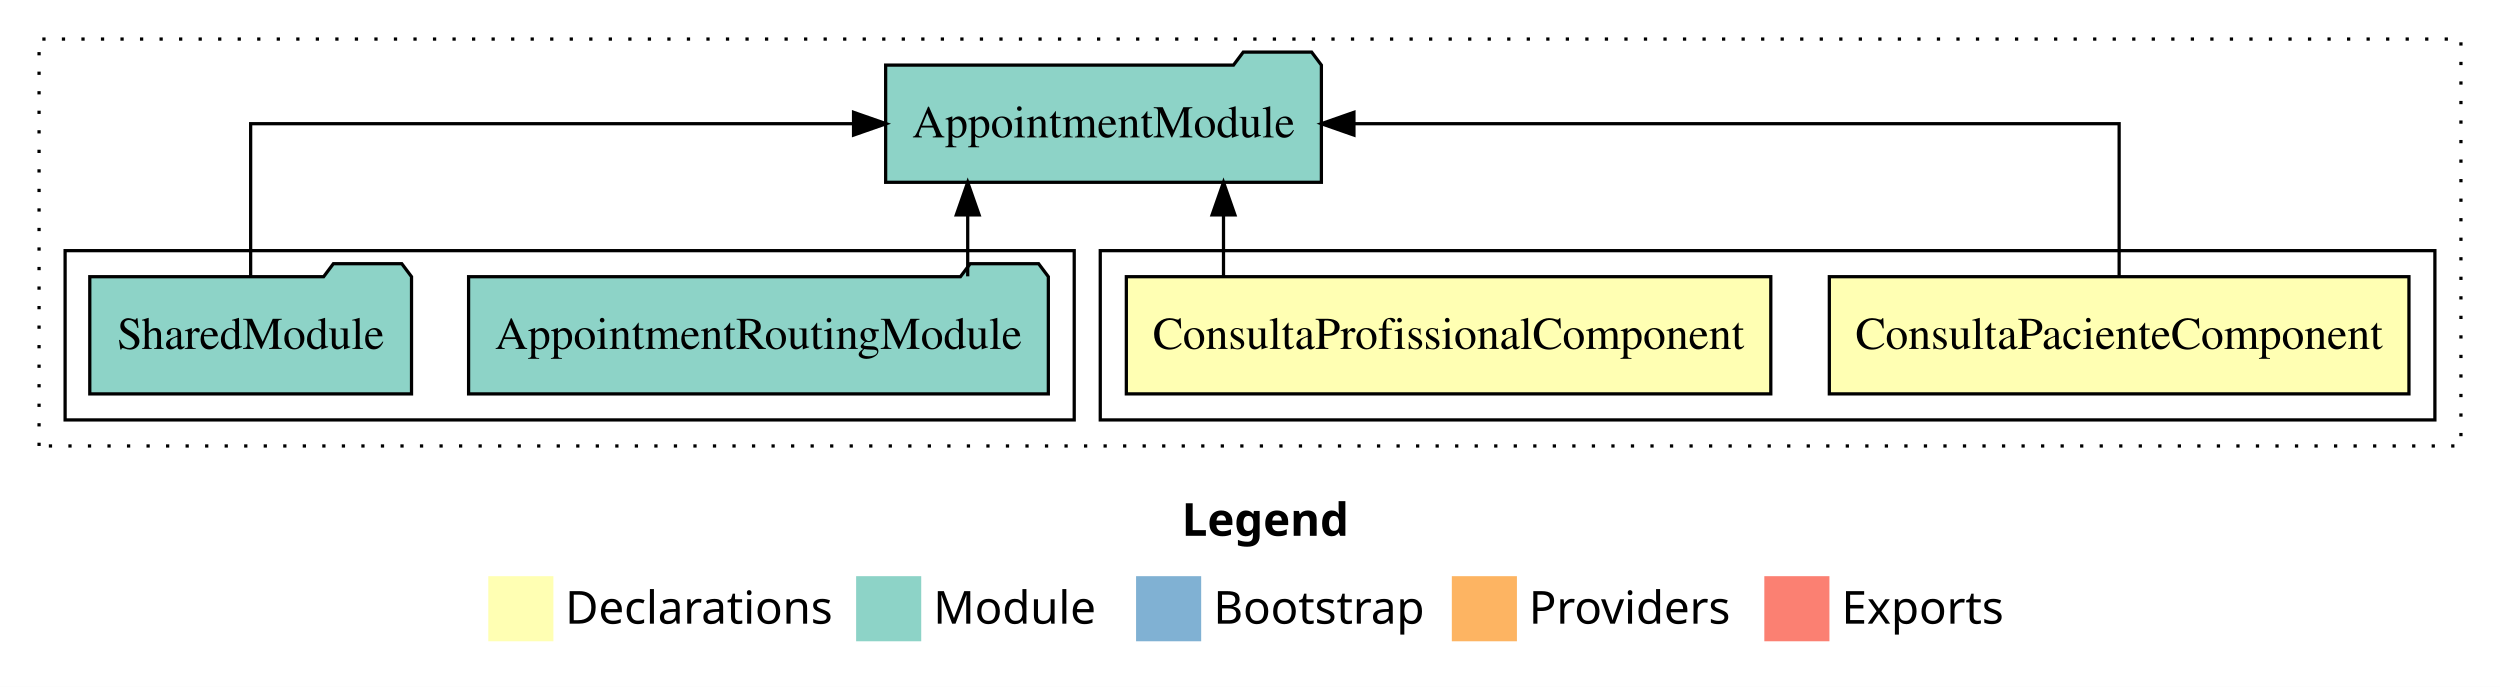
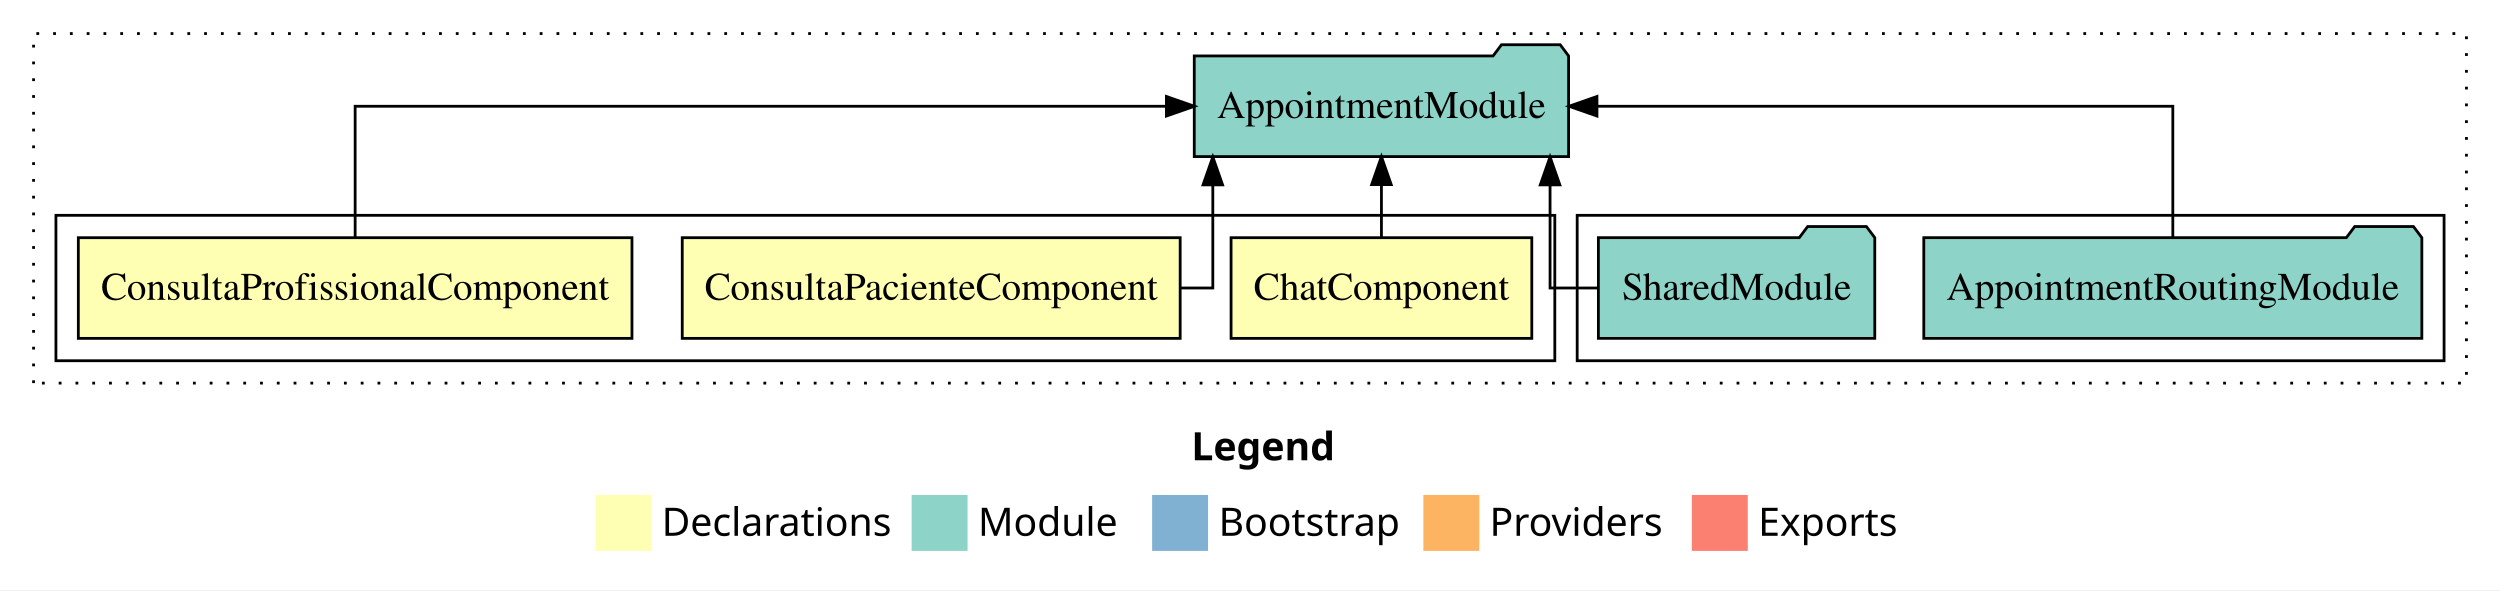
- <svg xmlns="http://www.w3.org/2000/svg" width="768pt" height="211pt" viewBox="0.00 0.00 768.00 211.00">
+ <svg xmlns="http://www.w3.org/2000/svg" width="894pt" height="211pt" viewBox="0.00 0.00 894.00 211.00">
  <g id="graph0" class="graph" transform="scale(1 1) rotate(0) translate(4 207)">
-     <polygon fill="white" stroke="transparent" points="-4,4 -4,-207 764,-207 764,4 -4,4" />
-     <text text-anchor="start" x="359.01" y="-42.4" font-family="Times-12" font-weight="bold" font-size="14.00">Legend</text>
-     <polygon fill="#ffffb3" stroke="transparent" points="146,-10 146,-30 166,-30 166,-10 146,-10" />
-     <text text-anchor="start" x="169.63" y="-15.4" font-family="Times-12" font-size="14.00">  Declarations</text>
-     <polygon fill="#8dd3c7" stroke="transparent" points="259,-10 259,-30 279,-30 279,-10 259,-10" />
-     <text text-anchor="start" x="282.73" y="-15.4" font-family="Times-12" font-size="14.00">  Module</text>
-     <polygon fill="#80b1d3" stroke="transparent" points="345,-10 345,-30 365,-30 365,-10 345,-10" />
-     <text text-anchor="start" x="368.78" y="-15.4" font-family="Times-12" font-size="14.00">  Bootstrap</text>
-     <polygon fill="#fdb462" stroke="transparent" points="442,-10 442,-30 462,-30 462,-10 442,-10" />
-     <text text-anchor="start" x="465.67" y="-15.4" font-family="Times-12" font-size="14.00">  Providers</text>
-     <polygon fill="#fb8072" stroke="transparent" points="538,-10 538,-30 558,-30 558,-10 538,-10" />
-     <text text-anchor="start" x="561.73" y="-15.4" font-family="Times-12" font-size="14.00">  Exports</text>
+     <polygon fill="white" stroke="transparent" points="-4,4 -4,-207 890,-207 890,4 -4,4" />
+     <text text-anchor="start" x="422.01" y="-42.4" font-family="Times-12" font-weight="bold" font-size="14.00">Legend</text>
+     <polygon fill="#ffffb3" stroke="transparent" points="209,-10 209,-30 229,-30 229,-10 209,-10" />
+     <text text-anchor="start" x="232.63" y="-15.4" font-family="Times-12" font-size="14.00">  Declarations</text>
+     <polygon fill="#8dd3c7" stroke="transparent" points="322,-10 322,-30 342,-30 342,-10 322,-10" />
+     <text text-anchor="start" x="345.73" y="-15.4" font-family="Times-12" font-size="14.00">  Module</text>
+     <polygon fill="#80b1d3" stroke="transparent" points="408,-10 408,-30 428,-30 428,-10 408,-10" />
+     <text text-anchor="start" x="431.78" y="-15.4" font-family="Times-12" font-size="14.00">  Bootstrap</text>
+     <polygon fill="#fdb462" stroke="transparent" points="505,-10 505,-30 525,-30 525,-10 505,-10" />
+     <text text-anchor="start" x="528.67" y="-15.4" font-family="Times-12" font-size="14.00">  Providers</text>
+     <polygon fill="#fb8072" stroke="transparent" points="601,-10 601,-30 621,-30 621,-10 601,-10" />
+     <text text-anchor="start" x="624.73" y="-15.4" font-family="Times-12" font-size="14.00">  Exports</text>
    <g id="clust1" class="cluster">
-       <polygon fill="none" stroke="black" stroke-dasharray="1,5" points="8,-70 8,-195 752,-195 752,-70 8,-70" />
+       <polygon fill="none" stroke="black" stroke-dasharray="1,5" points="8,-70 8,-195 878,-195 878,-70 8,-70" />
+     </g>
+     <g id="clust6" class="cluster">
+       <polygon fill="none" stroke="black" points="560,-78 560,-130 870,-130 870,-78 560,-78" />
    </g>
    <g id="clust2" class="cluster">
-       <polygon fill="none" stroke="black" points="334,-78 334,-130 744,-130 744,-78 334,-78" />
-     </g>
-     <g id="clust5" class="cluster">
-       <polygon fill="none" stroke="black" points="16,-78 16,-130 326,-130 326,-78 16,-78" />
+       <polygon fill="none" stroke="black" points="16,-78 16,-130 552,-130 552,-78 16,-78" />
    </g>
    <g id="node1" class="node">
-       <polygon fill="#ffffb3" stroke="black" points="736.03,-122 557.97,-122 557.97,-86 736.03,-86 736.03,-122" />
-       <text text-anchor="middle" x="647" y="-99.8" font-family="Times,serif" font-size="14.00">ConsultaPacienteComponent</text>
+       <polygon fill="#ffffb3" stroke="black" points="543.77,-122 436.23,-122 436.23,-86 543.77,-86 543.77,-122" />
+       <text text-anchor="middle" x="490" y="-99.8" font-family="Times,serif" font-size="14.00">ChatComponent</text>
+     </g>
+     <g id="node4" class="node">
+       <polygon fill="#8dd3c7" stroke="black" points="556.93,-187 553.93,-191 532.93,-191 529.93,-187 423.07,-187 423.07,-151 556.93,-151 556.93,-187" />
+       <text text-anchor="middle" x="490" y="-164.8" font-family="Times,serif" font-size="14.00">AppointmentModule</text>
+     </g>
+     <g id="edge1" class="edge">
+       <path fill="none" stroke="black" d="M490,-122.11C490,-122.11 490,-140.99 490,-140.99" />
+       <polygon fill="black" stroke="black" points="486.5,-140.99 490,-150.99 493.5,-140.99 486.5,-140.99" />
+     </g>
+     <g id="node2" class="node">
+       <polygon fill="#ffffb3" stroke="black" points="418.03,-122 239.97,-122 239.97,-86 418.03,-86 418.03,-122" />
+       <text text-anchor="middle" x="329" y="-99.8" font-family="Times,serif" font-size="14.00">ConsultaPacienteComponent</text>
+     </g>
+     <g id="edge2" class="edge">
+       <path fill="none" stroke="black" d="M418.15,-104C425.22,-104 429.7,-104 429.7,-104 429.7,-104 429.7,-140.89 429.7,-140.89" />
+       <polygon fill="black" stroke="black" points="426.2,-140.89 429.7,-150.89 433.2,-140.89 426.2,-140.89" />
    </g>
    <g id="node3" class="node">
-       <polygon fill="#8dd3c7" stroke="black" points="401.93,-187 398.93,-191 377.93,-191 374.93,-187 268.07,-187 268.07,-151 401.93,-151 401.93,-187" />
-       <text text-anchor="middle" x="335" y="-164.8" font-family="Times,serif" font-size="14.00">AppointmentModule</text>
-     </g>
-     <g id="edge1" class="edge">
-       <path fill="none" stroke="black" d="M647,-122.11C647,-141.34 647,-169 647,-169 647,-169 411.93,-169 411.93,-169" />
-       <polygon fill="black" stroke="black" points="411.93,-165.5 401.93,-169 411.93,-172.5 411.93,-165.5" />
-     </g>
-     <g id="node2" class="node">
-       <polygon fill="#ffffb3" stroke="black" points="539.99,-122 342.01,-122 342.01,-86 539.99,-86 539.99,-122" />
-       <text text-anchor="middle" x="441" y="-99.8" font-family="Times,serif" font-size="14.00">ConsultaProfissionalComponent</text>
-     </g>
-     <g id="edge2" class="edge">
-       <path fill="none" stroke="black" d="M371.86,-122.11C371.86,-122.11 371.86,-140.99 371.86,-140.99" />
-       <polygon fill="black" stroke="black" points="368.36,-140.99 371.86,-150.99 375.36,-140.99 368.36,-140.99" />
-     </g>
-     <g id="node4" class="node">
-       <polygon fill="#8dd3c7" stroke="black" points="318.05,-122 315.05,-126 294.05,-126 291.05,-122 139.95,-122 139.95,-86 318.05,-86 318.05,-122" />
-       <text text-anchor="middle" x="229" y="-99.8" font-family="Times,serif" font-size="14.00">AppointmentRoutingModule</text>
+       <polygon fill="#ffffb3" stroke="black" points="221.99,-122 24.01,-122 24.01,-86 221.99,-86 221.99,-122" />
+       <text text-anchor="middle" x="123" y="-99.8" font-family="Times,serif" font-size="14.00">ConsultaProfissionalComponent</text>
    </g>
    <g id="edge3" class="edge">
-       <path fill="none" stroke="black" d="M293.28,-122.11C293.28,-122.11 293.28,-140.99 293.28,-140.99" />
-       <polygon fill="black" stroke="black" points="289.78,-140.99 293.28,-150.99 296.78,-140.99 289.78,-140.99" />
+       <path fill="none" stroke="black" d="M123,-122.11C123,-141.34 123,-169 123,-169 123,-169 413.11,-169 413.11,-169" />
+       <polygon fill="black" stroke="black" points="413.11,-172.5 423.11,-169 413.11,-165.5 413.11,-172.5" />
    </g>
    <g id="node5" class="node">
-       <polygon fill="#8dd3c7" stroke="black" points="122.42,-122 119.42,-126 98.42,-126 95.42,-122 23.58,-122 23.58,-86 122.42,-86 122.42,-122" />
-       <text text-anchor="middle" x="73" y="-99.8" font-family="Times,serif" font-size="14.00">SharedModule</text>
+       <polygon fill="#8dd3c7" stroke="black" points="862.05,-122 859.05,-126 838.05,-126 835.05,-122 683.95,-122 683.95,-86 862.05,-86 862.05,-122" />
+       <text text-anchor="middle" x="773" y="-99.8" font-family="Times,serif" font-size="14.00">AppointmentRoutingModule</text>
    </g>
    <g id="edge4" class="edge">
-       <path fill="none" stroke="black" d="M73,-122.11C73,-141.34 73,-169 73,-169 73,-169 258.21,-169 258.21,-169" />
-       <polygon fill="black" stroke="black" points="258.21,-172.5 268.21,-169 258.21,-165.5 258.21,-172.5" />
+       <path fill="none" stroke="black" d="M773,-122.11C773,-141.34 773,-169 773,-169 773,-169 567.07,-169 567.07,-169" />
+       <polygon fill="black" stroke="black" points="567.07,-165.5 557.07,-169 567.07,-172.5 567.07,-165.5" />
+     </g>
+     <g id="node6" class="node">
+       <polygon fill="#8dd3c7" stroke="black" points="666.42,-122 663.42,-126 642.42,-126 639.42,-122 567.58,-122 567.58,-86 666.42,-86 666.42,-122" />
+       <text text-anchor="middle" x="617" y="-99.8" font-family="Times,serif" font-size="14.00">SharedModule</text>
+     </g>
+     <g id="edge5" class="edge">
+       <path fill="none" stroke="black" d="M567.48,-104C557.66,-104 550.3,-104 550.3,-104 550.3,-104 550.3,-140.89 550.3,-140.89" />
+       <polygon fill="black" stroke="black" points="546.8,-140.89 550.3,-150.89 553.8,-140.89 546.8,-140.89" />
    </g>
  </g>
</svg>
